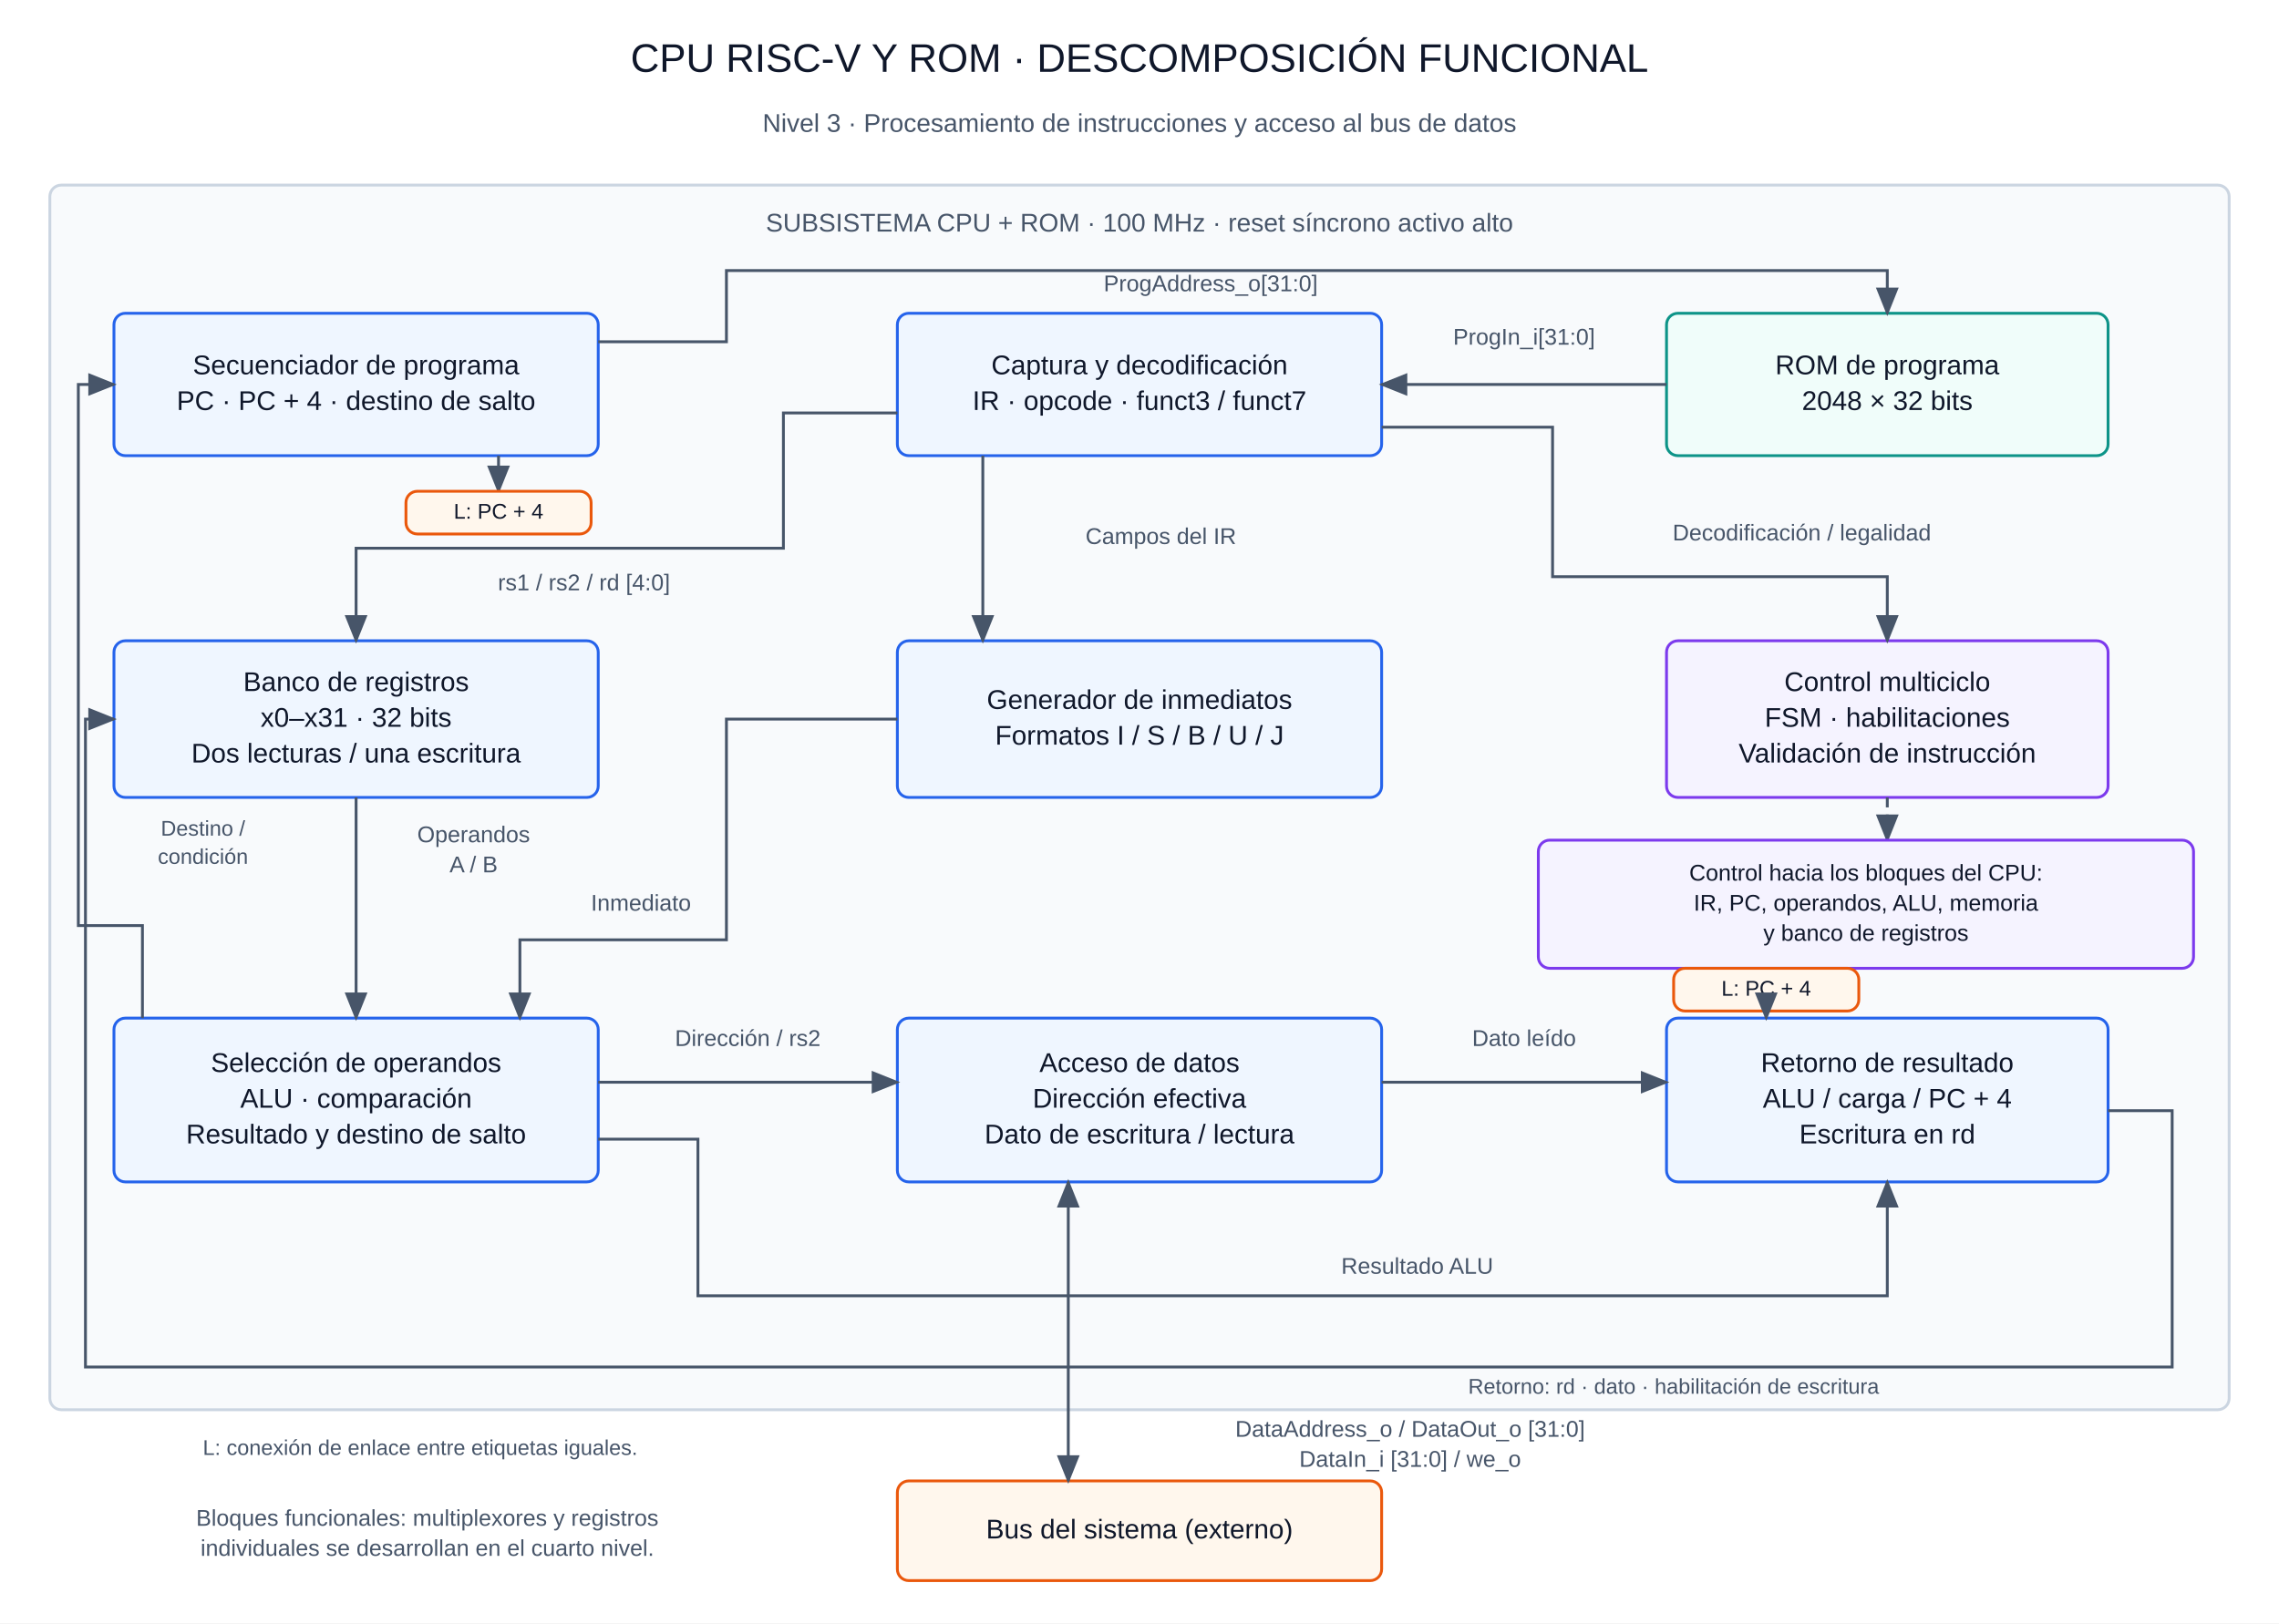
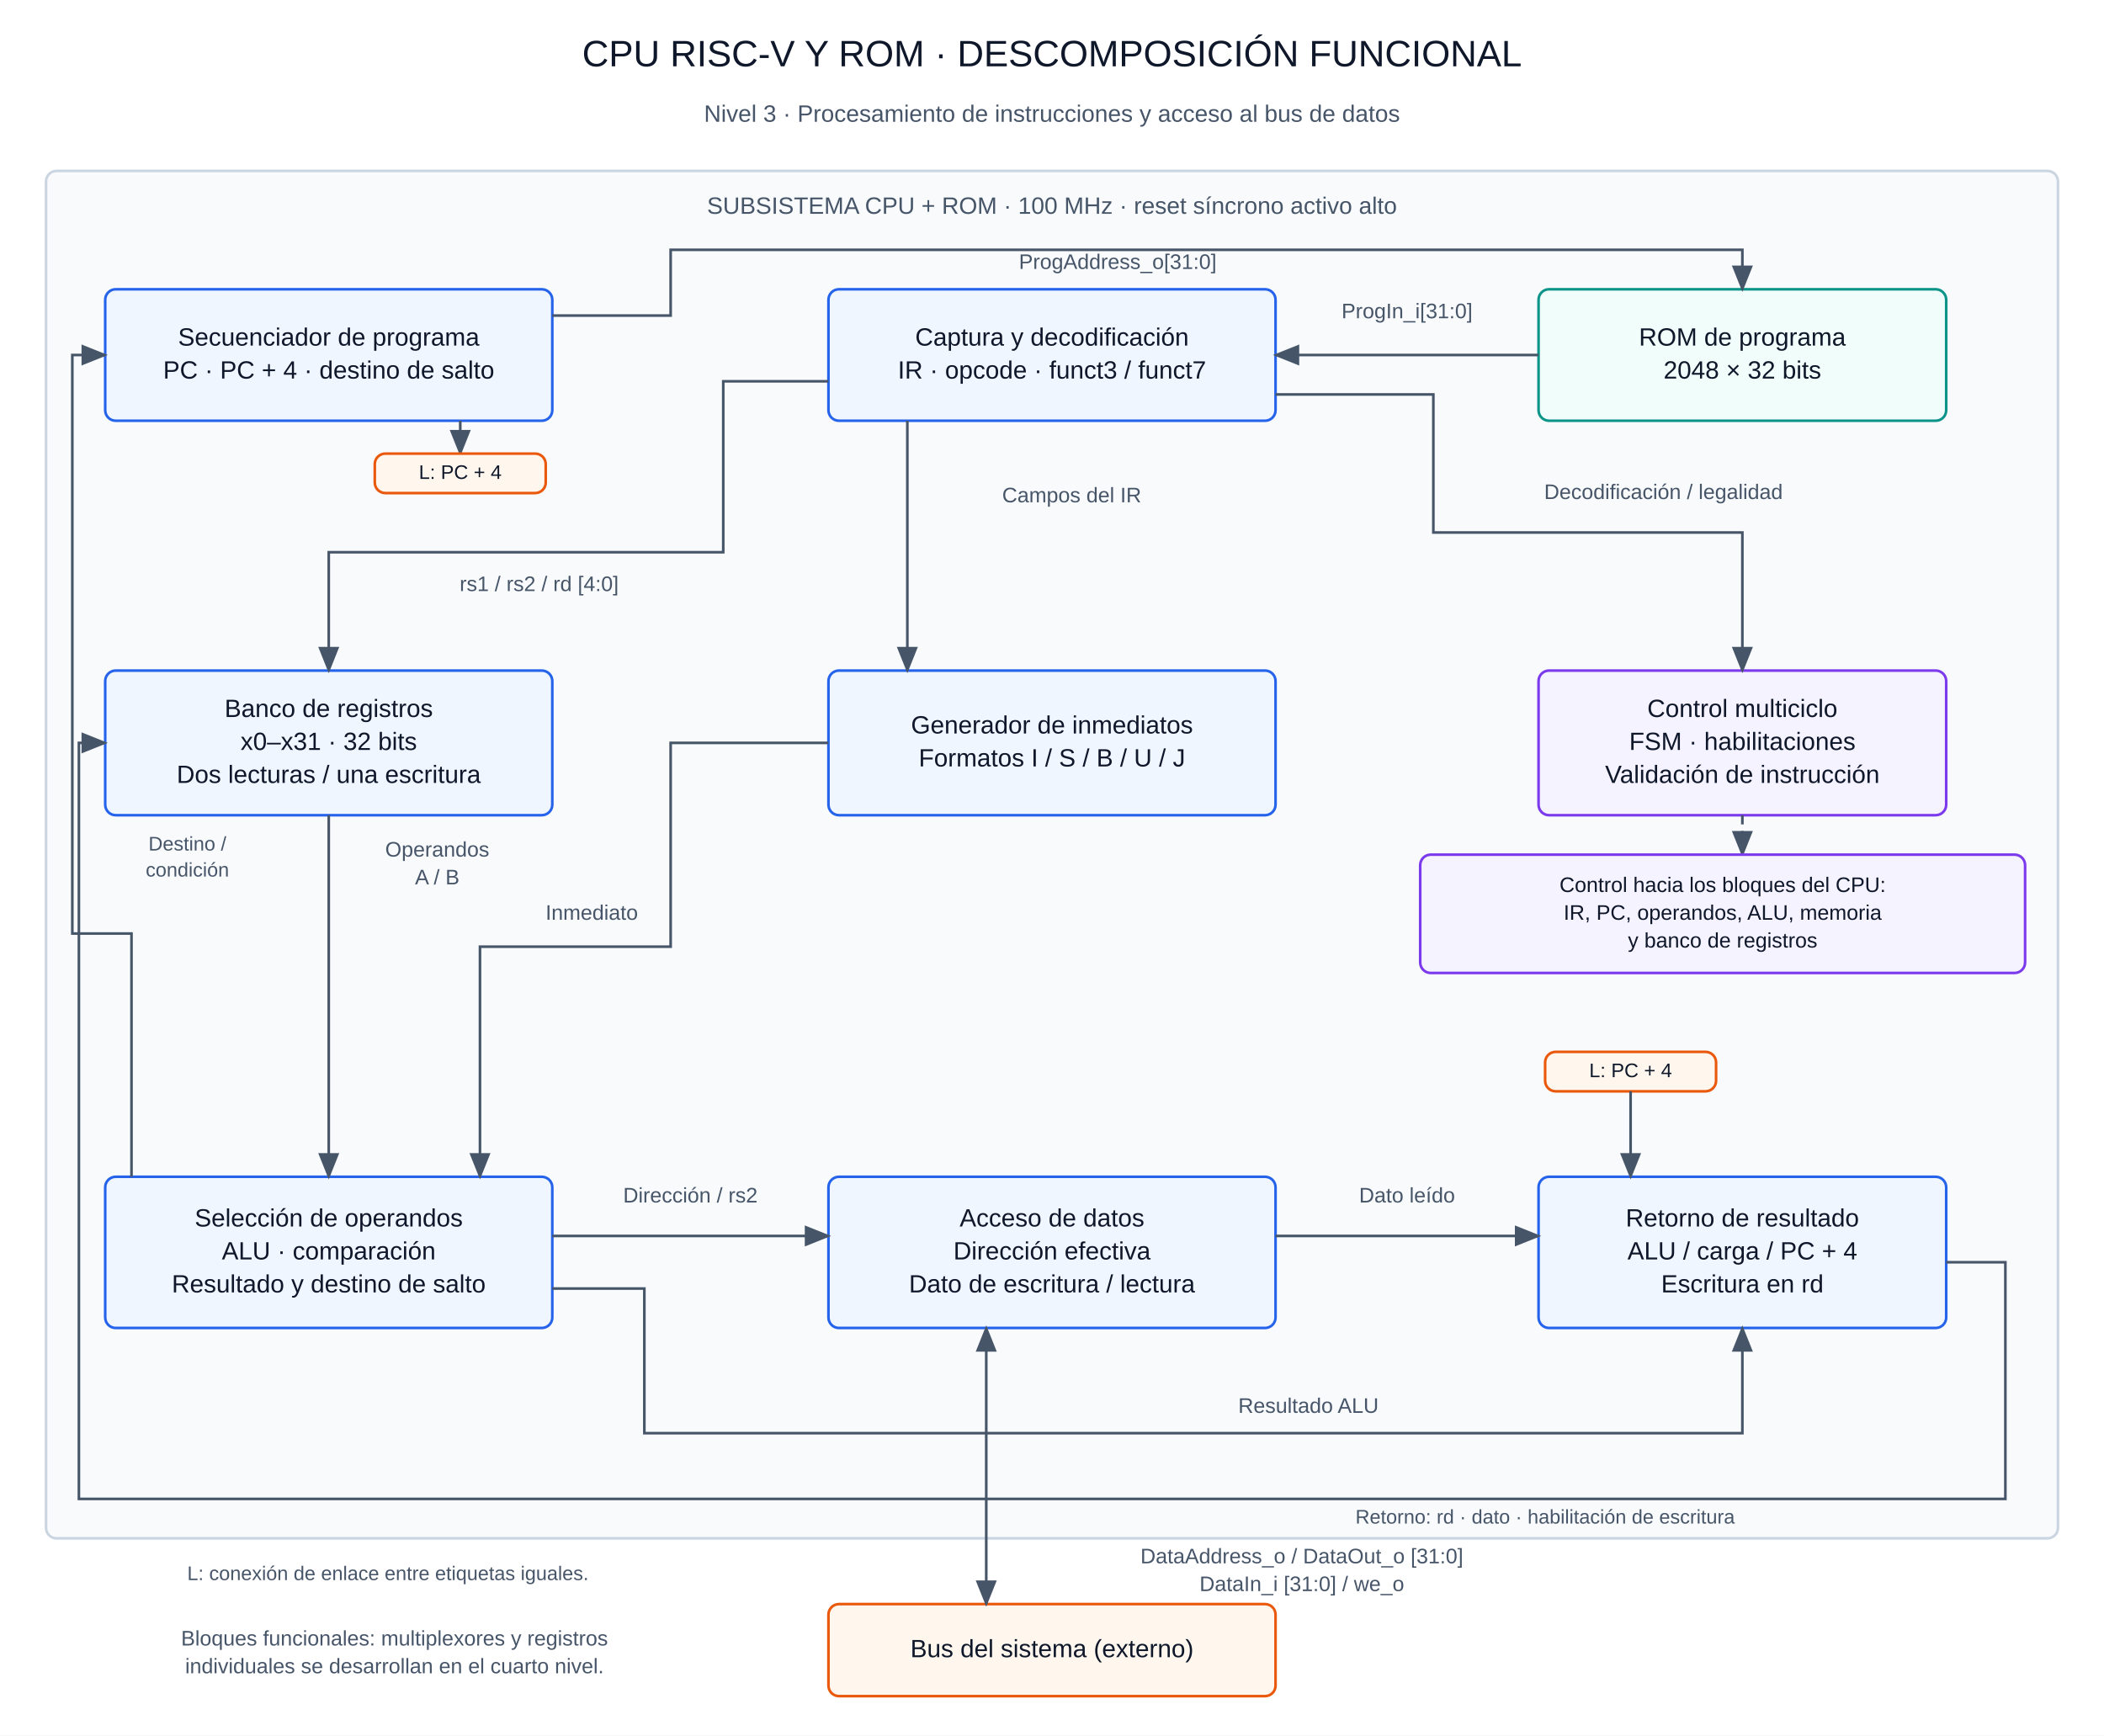
- <svg xmlns="http://www.w3.org/2000/svg" width="1600" height="1140" viewBox="0 0 1600 1140">
+ <svg xmlns="http://www.w3.org/2000/svg" width="1600" height="1320" viewBox="0 0 1600 1320">
  <defs>
    <marker id="arrow" markerWidth="10" markerHeight="8" refX="9" refY="4" orient="auto-start-reverse">
      <path d="M0,0 L10,4 L0,8 Z" fill="#475569" />
    </marker>
  </defs>
-   <rect width="1600" height="1140" fill="white" />
+   <rect width="1600" height="1320" fill="white" />
  <text x="800.0" y="42.5" text-anchor="middle" dominant-baseline="middle" font-family="Arial, Helvetica, sans-serif" font-size="28" fill="#0F172A">CPU RISC-V Y ROM · DESCOMPOSICIÓN FUNCIONAL</text>
  <text x="800.0" y="87.5" text-anchor="middle" dominant-baseline="middle" font-family="Arial, Helvetica, sans-serif" font-size="18" fill="#475569">Nivel 3 · Procesamiento de instrucciones y acceso al bus de datos</text>
-   <rect x="35" y="130" width="1530" height="860" rx="8" fill="#F8FAFC" stroke="#CBD5E1" stroke-width="2" />
-   <text x="800.0" y="560.0" text-anchor="middle" dominant-baseline="middle" font-family="Arial, Helvetica, sans-serif" font-size="19" fill="#0F172A" />
+   <rect x="35" y="130" width="1530" height="1040" rx="8" fill="#F8FAFC" stroke="#CBD5E1" stroke-width="2" />
+   <text x="800.0" y="650.0" text-anchor="middle" dominant-baseline="middle" font-family="Arial, Helvetica, sans-serif" font-size="19" fill="#0F172A" />
  <text x="800.0" y="157.5" text-anchor="middle" dominant-baseline="middle" font-family="Arial, Helvetica, sans-serif" font-size="18" fill="#475569">SUBSISTEMA CPU + ROM · 100 MHz · reset síncrono activo alto</text>
  <rect x="80" y="220" width="340" height="100" rx="8" fill="#EFF6FF" stroke="#2563EB" stroke-width="2" />
  <text x="250.0" y="257.46" text-anchor="middle" dominant-baseline="middle" font-family="Arial, Helvetica, sans-serif" font-size="19" fill="#0F172A">Secuenciador de programa</text>
  <text x="250.0" y="282.54" text-anchor="middle" dominant-baseline="middle" font-family="Arial, Helvetica, sans-serif" font-size="19" fill="#0F172A">PC · PC + 4 · destino de salto</text>
  <rect x="630" y="220" width="340" height="100" rx="8" fill="#EFF6FF" stroke="#2563EB" stroke-width="2" />
  <text x="800.0" y="257.46" text-anchor="middle" dominant-baseline="middle" font-family="Arial, Helvetica, sans-serif" font-size="19" fill="#0F172A">Captura y decodificación</text>
  <text x="800.0" y="282.54" text-anchor="middle" dominant-baseline="middle" font-family="Arial, Helvetica, sans-serif" font-size="19" fill="#0F172A">IR · opcode · funct3 / funct7</text>
  <rect x="1170" y="220" width="310" height="100" rx="8" fill="#F0FDFA" stroke="#0D9488" stroke-width="2" />
  <text x="1325.0" y="257.46" text-anchor="middle" dominant-baseline="middle" font-family="Arial, Helvetica, sans-serif" font-size="19" fill="#0F172A">ROM de programa</text>
  <text x="1325.0" y="282.54" text-anchor="middle" dominant-baseline="middle" font-family="Arial, Helvetica, sans-serif" font-size="19" fill="#0F172A">2048 × 32 bits</text>
  <polyline points="420,240 510,240 510,190 1325,190 1325,220" fill="none" stroke="#475569" stroke-width="2" marker-end="url(#arrow)" />
  <text x="850.0" y="200.0" text-anchor="middle" dominant-baseline="middle" font-family="Arial, Helvetica, sans-serif" font-size="16" fill="#475569">ProgAddress_o[31:0]</text>
  <polyline points="1170,270 970,270" fill="none" stroke="#475569" stroke-width="2" marker-end="url(#arrow)" />
  <text x="1070.0" y="237.5" text-anchor="middle" dominant-baseline="middle" font-family="Arial, Helvetica, sans-serif" font-size="16" fill="#475569">ProgIn_i[31:0]</text>
-   <rect x="80" y="450" width="340" height="110" rx="8" fill="#EFF6FF" stroke="#2563EB" stroke-width="2" />
-   <text x="250.0" y="479.92" text-anchor="middle" dominant-baseline="middle" font-family="Arial, Helvetica, sans-serif" font-size="19" fill="#0F172A">Banco de registros</text>
-   <text x="250.0" y="505.0" text-anchor="middle" dominant-baseline="middle" font-family="Arial, Helvetica, sans-serif" font-size="19" fill="#0F172A">x0–x31 · 32 bits</text>
-   <text x="250.0" y="530.08" text-anchor="middle" dominant-baseline="middle" font-family="Arial, Helvetica, sans-serif" font-size="19" fill="#0F172A">Dos lecturas / una escritura</text>
-   <rect x="630" y="450" width="340" height="110" rx="8" fill="#EFF6FF" stroke="#2563EB" stroke-width="2" />
-   <text x="800.0" y="492.46" text-anchor="middle" dominant-baseline="middle" font-family="Arial, Helvetica, sans-serif" font-size="19" fill="#0F172A">Generador de inmediatos</text>
-   <text x="800.0" y="517.54" text-anchor="middle" dominant-baseline="middle" font-family="Arial, Helvetica, sans-serif" font-size="19" fill="#0F172A">Formatos I / S / B / U / J</text>
-   <rect x="1170" y="450" width="310" height="110" rx="8" fill="#F5F3FF" stroke="#7C3AED" stroke-width="2" />
-   <text x="1325.0" y="479.92" text-anchor="middle" dominant-baseline="middle" font-family="Arial, Helvetica, sans-serif" font-size="19" fill="#0F172A">Control multiciclo</text>
-   <text x="1325.0" y="505.0" text-anchor="middle" dominant-baseline="middle" font-family="Arial, Helvetica, sans-serif" font-size="19" fill="#0F172A">FSM · habilitaciones</text>
-   <text x="1325.0" y="530.08" text-anchor="middle" dominant-baseline="middle" font-family="Arial, Helvetica, sans-serif" font-size="19" fill="#0F172A">Validación de instrucción</text>
-   <polyline points="690,320 690,450" fill="none" stroke="#475569" stroke-width="2" marker-end="url(#arrow)" />
+   <rect x="80" y="510" width="340" height="110" rx="8" fill="#EFF6FF" stroke="#2563EB" stroke-width="2" />
+   <text x="250.0" y="539.92" text-anchor="middle" dominant-baseline="middle" font-family="Arial, Helvetica, sans-serif" font-size="19" fill="#0F172A">Banco de registros</text>
+   <text x="250.0" y="565.0" text-anchor="middle" dominant-baseline="middle" font-family="Arial, Helvetica, sans-serif" font-size="19" fill="#0F172A">x0–x31 · 32 bits</text>
+   <text x="250.0" y="590.08" text-anchor="middle" dominant-baseline="middle" font-family="Arial, Helvetica, sans-serif" font-size="19" fill="#0F172A">Dos lecturas / una escritura</text>
+   <rect x="630" y="510" width="340" height="110" rx="8" fill="#EFF6FF" stroke="#2563EB" stroke-width="2" />
+   <text x="800.0" y="552.46" text-anchor="middle" dominant-baseline="middle" font-family="Arial, Helvetica, sans-serif" font-size="19" fill="#0F172A">Generador de inmediatos</text>
+   <text x="800.0" y="577.54" text-anchor="middle" dominant-baseline="middle" font-family="Arial, Helvetica, sans-serif" font-size="19" fill="#0F172A">Formatos I / S / B / U / J</text>
+   <rect x="1170" y="510" width="310" height="110" rx="8" fill="#F5F3FF" stroke="#7C3AED" stroke-width="2" />
+   <text x="1325.0" y="539.92" text-anchor="middle" dominant-baseline="middle" font-family="Arial, Helvetica, sans-serif" font-size="19" fill="#0F172A">Control multiciclo</text>
+   <text x="1325.0" y="565.0" text-anchor="middle" dominant-baseline="middle" font-family="Arial, Helvetica, sans-serif" font-size="19" fill="#0F172A">FSM · habilitaciones</text>
+   <text x="1325.0" y="590.08" text-anchor="middle" dominant-baseline="middle" font-family="Arial, Helvetica, sans-serif" font-size="19" fill="#0F172A">Validación de instrucción</text>
+   <polyline points="690,320 690,510" fill="none" stroke="#475569" stroke-width="2" marker-end="url(#arrow)" />
  <text x="815.0" y="377.5" text-anchor="middle" dominant-baseline="middle" font-family="Arial, Helvetica, sans-serif" font-size="16" fill="#475569">Campos del IR</text>
-   <polyline points="630,290 550,290 550,385 250,385 250,450" fill="none" stroke="#475569" stroke-width="2" marker-end="url(#arrow)" />
-   <text x="410.0" y="410.0" text-anchor="middle" dominant-baseline="middle" font-family="Arial, Helvetica, sans-serif" font-size="16" fill="#475569">rs1 / rs2 / rd [4:0]</text>
-   <polyline points="970,300 1090,300 1090,405 1325,405 1325,450" fill="none" stroke="#475569" stroke-width="2" marker-end="url(#arrow)" />
+   <polyline points="630,290 550,290 550,420 250,420 250,510" fill="none" stroke="#475569" stroke-width="2" marker-end="url(#arrow)" />
+   <text x="410.0" y="445.0" text-anchor="middle" dominant-baseline="middle" font-family="Arial, Helvetica, sans-serif" font-size="16" fill="#475569">rs1 / rs2 / rd [4:0]</text>
+   <polyline points="970,300 1090,300 1090,405 1325,405 1325,510" fill="none" stroke="#475569" stroke-width="2" marker-end="url(#arrow)" />
  <text x="1265.0" y="375.0" text-anchor="middle" dominant-baseline="middle" font-family="Arial, Helvetica, sans-serif" font-size="16" fill="#475569">Decodificación / legalidad</text>
-   <rect x="80" y="715" width="340" height="115" rx="8" fill="#EFF6FF" stroke="#2563EB" stroke-width="2" />
-   <text x="250.0" y="747.42" text-anchor="middle" dominant-baseline="middle" font-family="Arial, Helvetica, sans-serif" font-size="19" fill="#0F172A">Selección de operandos</text>
-   <text x="250.0" y="772.5" text-anchor="middle" dominant-baseline="middle" font-family="Arial, Helvetica, sans-serif" font-size="19" fill="#0F172A">ALU · comparación</text>
-   <text x="250.0" y="797.58" text-anchor="middle" dominant-baseline="middle" font-family="Arial, Helvetica, sans-serif" font-size="19" fill="#0F172A">Resultado y destino de salto</text>
-   <rect x="630" y="715" width="340" height="115" rx="8" fill="#EFF6FF" stroke="#2563EB" stroke-width="2" />
-   <text x="800.0" y="747.42" text-anchor="middle" dominant-baseline="middle" font-family="Arial, Helvetica, sans-serif" font-size="19" fill="#0F172A">Acceso de datos</text>
-   <text x="800.0" y="772.5" text-anchor="middle" dominant-baseline="middle" font-family="Arial, Helvetica, sans-serif" font-size="19" fill="#0F172A">Dirección efectiva</text>
-   <text x="800.0" y="797.58" text-anchor="middle" dominant-baseline="middle" font-family="Arial, Helvetica, sans-serif" font-size="19" fill="#0F172A">Dato de escritura / lectura</text>
-   <rect x="1170" y="715" width="310" height="115" rx="8" fill="#EFF6FF" stroke="#2563EB" stroke-width="2" />
-   <text x="1325.0" y="747.42" text-anchor="middle" dominant-baseline="middle" font-family="Arial, Helvetica, sans-serif" font-size="19" fill="#0F172A">Retorno de resultado</text>
-   <text x="1325.0" y="772.5" text-anchor="middle" dominant-baseline="middle" font-family="Arial, Helvetica, sans-serif" font-size="19" fill="#0F172A">ALU / carga / PC + 4</text>
-   <text x="1325.0" y="797.58" text-anchor="middle" dominant-baseline="middle" font-family="Arial, Helvetica, sans-serif" font-size="19" fill="#0F172A">Escritura en rd</text>
-   <polyline points="250,560 250,715" fill="none" stroke="#475569" stroke-width="2" marker-end="url(#arrow)" />
-   <text x="332.5" y="586.94" text-anchor="middle" dominant-baseline="middle" font-family="Arial, Helvetica, sans-serif" font-size="16" fill="#475569">Operandos</text>
-   <text x="332.5" y="608.06" text-anchor="middle" dominant-baseline="middle" font-family="Arial, Helvetica, sans-serif" font-size="16" fill="#475569">A / B</text>
-   <polyline points="630,505 510,505 510,660 365,660 365,715" fill="none" stroke="#475569" stroke-width="2" marker-end="url(#arrow)" />
-   <text x="450.0" y="635.0" text-anchor="middle" dominant-baseline="middle" font-family="Arial, Helvetica, sans-serif" font-size="16" fill="#475569">Inmediato</text>
-   <polyline points="420,760 630,760" fill="none" stroke="#475569" stroke-width="2" marker-end="url(#arrow)" />
-   <text x="525.0" y="730.0" text-anchor="middle" dominant-baseline="middle" font-family="Arial, Helvetica, sans-serif" font-size="16" fill="#475569">Dirección / rs2</text>
-   <polyline points="970,760 1170,760" fill="none" stroke="#475569" stroke-width="2" marker-end="url(#arrow)" />
-   <text x="1070.0" y="730.0" text-anchor="middle" dominant-baseline="middle" font-family="Arial, Helvetica, sans-serif" font-size="16" fill="#475569">Dato leído</text>
-   <polyline points="420,800 490,800 490,910 1325,910 1325,830" fill="none" stroke="#475569" stroke-width="2" marker-end="url(#arrow)" />
-   <text x="995.0" y="890.0" text-anchor="middle" dominant-baseline="middle" font-family="Arial, Helvetica, sans-serif" font-size="16" fill="#475569">Resultado ALU</text>
-   <polyline points="1480,780 1525,780 1525,960 60,960 60,505 80,505" fill="none" stroke="#475569" stroke-width="2" marker-end="url(#arrow)" />
-   <text x="1175.0" y="974.5" text-anchor="middle" dominant-baseline="middle" font-family="Arial, Helvetica, sans-serif" font-size="15" fill="#475569">Retorno: rd · dato · habilitación de escritura</text>
-   <polyline points="100,715 100,650 55,650 55,270 80,270" fill="none" stroke="#475569" stroke-width="2" marker-end="url(#arrow)" />
-   <text x="142.5" y="582.6" text-anchor="middle" dominant-baseline="middle" font-family="Arial, Helvetica, sans-serif" font-size="15" fill="#475569">Destino /</text>
-   <text x="142.5" y="602.4" text-anchor="middle" dominant-baseline="middle" font-family="Arial, Helvetica, sans-serif" font-size="15" fill="#475569">condición</text>
-   <polyline points="1325,560 1325,590" fill="none" stroke="#475569" stroke-width="2" marker-end="url(#arrow)" stroke-dasharray="7 5" />
-   <rect x="1080" y="590" width="460" height="90" rx="8" fill="#F5F3FF" stroke="#7C3AED" stroke-width="2" />
-   <text x="1310.0" y="613.88" text-anchor="middle" dominant-baseline="middle" font-family="Arial, Helvetica, sans-serif" font-size="16" fill="#0F172A">Control hacia los bloques del CPU:</text>
-   <text x="1310.0" y="635.0" text-anchor="middle" dominant-baseline="middle" font-family="Arial, Helvetica, sans-serif" font-size="16" fill="#0F172A">IR, PC, operandos, ALU, memoria</text>
-   <text x="1310.0" y="656.12" text-anchor="middle" dominant-baseline="middle" font-family="Arial, Helvetica, sans-serif" font-size="16" fill="#0F172A">y banco de registros</text>
-   <rect x="630" y="1040" width="340" height="70" rx="8" fill="#FFF7ED" stroke="#EA580C" stroke-width="2" />
-   <text x="800.0" y="1075.0" text-anchor="middle" dominant-baseline="middle" font-family="Arial, Helvetica, sans-serif" font-size="19" fill="#0F172A">Bus del sistema (externo)</text>
-   <polyline points="750,830 750,1040" fill="none" stroke="#475569" stroke-width="2" marker-end="url(#arrow)" marker-start="url(#arrow)" />
-   <text x="990.0" y="1004.44" text-anchor="middle" dominant-baseline="middle" font-family="Arial, Helvetica, sans-serif" font-size="16" fill="#475569">DataAddress_o / DataOut_o [31:0]</text>
-   <text x="990.0" y="1025.56" text-anchor="middle" dominant-baseline="middle" font-family="Arial, Helvetica, sans-serif" font-size="16" fill="#475569">DataIn_i [31:0] / we_o</text>
-   <text x="300.0" y="1066.94" text-anchor="middle" dominant-baseline="middle" font-family="Arial, Helvetica, sans-serif" font-size="16" fill="#475569">Bloques funcionales: multiplexores y registros</text>
-   <text x="300.0" y="1088.06" text-anchor="middle" dominant-baseline="middle" font-family="Arial, Helvetica, sans-serif" font-size="16" fill="#475569">individuales se desarrollan en el cuarto nivel.</text>
+   <rect x="80" y="895" width="340" height="115" rx="8" fill="#EFF6FF" stroke="#2563EB" stroke-width="2" />
+   <text x="250.0" y="927.42" text-anchor="middle" dominant-baseline="middle" font-family="Arial, Helvetica, sans-serif" font-size="19" fill="#0F172A">Selección de operandos</text>
+   <text x="250.0" y="952.5" text-anchor="middle" dominant-baseline="middle" font-family="Arial, Helvetica, sans-serif" font-size="19" fill="#0F172A">ALU · comparación</text>
+   <text x="250.0" y="977.58" text-anchor="middle" dominant-baseline="middle" font-family="Arial, Helvetica, sans-serif" font-size="19" fill="#0F172A">Resultado y destino de salto</text>
+   <rect x="630" y="895" width="340" height="115" rx="8" fill="#EFF6FF" stroke="#2563EB" stroke-width="2" />
+   <text x="800.0" y="927.42" text-anchor="middle" dominant-baseline="middle" font-family="Arial, Helvetica, sans-serif" font-size="19" fill="#0F172A">Acceso de datos</text>
+   <text x="800.0" y="952.5" text-anchor="middle" dominant-baseline="middle" font-family="Arial, Helvetica, sans-serif" font-size="19" fill="#0F172A">Dirección efectiva</text>
+   <text x="800.0" y="977.58" text-anchor="middle" dominant-baseline="middle" font-family="Arial, Helvetica, sans-serif" font-size="19" fill="#0F172A">Dato de escritura / lectura</text>
+   <rect x="1170" y="895" width="310" height="115" rx="8" fill="#EFF6FF" stroke="#2563EB" stroke-width="2" />
+   <text x="1325.0" y="927.42" text-anchor="middle" dominant-baseline="middle" font-family="Arial, Helvetica, sans-serif" font-size="19" fill="#0F172A">Retorno de resultado</text>
+   <text x="1325.0" y="952.5" text-anchor="middle" dominant-baseline="middle" font-family="Arial, Helvetica, sans-serif" font-size="19" fill="#0F172A">ALU / carga / PC + 4</text>
+   <text x="1325.0" y="977.58" text-anchor="middle" dominant-baseline="middle" font-family="Arial, Helvetica, sans-serif" font-size="19" fill="#0F172A">Escritura en rd</text>
+   <polyline points="250,620 250,895" fill="none" stroke="#475569" stroke-width="2" marker-end="url(#arrow)" />
+   <text x="332.5" y="646.94" text-anchor="middle" dominant-baseline="middle" font-family="Arial, Helvetica, sans-serif" font-size="16" fill="#475569">Operandos</text>
+   <text x="332.5" y="668.06" text-anchor="middle" dominant-baseline="middle" font-family="Arial, Helvetica, sans-serif" font-size="16" fill="#475569">A / B</text>
+   <polyline points="630,565 510,565 510,720 365,720 365,895" fill="none" stroke="#475569" stroke-width="2" marker-end="url(#arrow)" />
+   <text x="450.0" y="695.0" text-anchor="middle" dominant-baseline="middle" font-family="Arial, Helvetica, sans-serif" font-size="16" fill="#475569">Inmediato</text>
+   <polyline points="420,940 630,940" fill="none" stroke="#475569" stroke-width="2" marker-end="url(#arrow)" />
+   <text x="525.0" y="910.0" text-anchor="middle" dominant-baseline="middle" font-family="Arial, Helvetica, sans-serif" font-size="16" fill="#475569">Dirección / rs2</text>
+   <polyline points="970,940 1170,940" fill="none" stroke="#475569" stroke-width="2" marker-end="url(#arrow)" />
+   <text x="1070.0" y="910.0" text-anchor="middle" dominant-baseline="middle" font-family="Arial, Helvetica, sans-serif" font-size="16" fill="#475569">Dato leído</text>
+   <polyline points="420,980 490,980 490,1090 1325,1090 1325,1010" fill="none" stroke="#475569" stroke-width="2" marker-end="url(#arrow)" />
+   <text x="995.0" y="1070.0" text-anchor="middle" dominant-baseline="middle" font-family="Arial, Helvetica, sans-serif" font-size="16" fill="#475569">Resultado ALU</text>
+   <polyline points="1480,960 1525,960 1525,1140 60,1140 60,565 80,565" fill="none" stroke="#475569" stroke-width="2" marker-end="url(#arrow)" />
+   <text x="1175.0" y="1154.5" text-anchor="middle" dominant-baseline="middle" font-family="Arial, Helvetica, sans-serif" font-size="15" fill="#475569">Retorno: rd · dato · habilitación de escritura</text>
+   <polyline points="100,895 100,710 55,710 55,270 80,270" fill="none" stroke="#475569" stroke-width="2" marker-end="url(#arrow)" />
+   <text x="142.5" y="642.6" text-anchor="middle" dominant-baseline="middle" font-family="Arial, Helvetica, sans-serif" font-size="15" fill="#475569">Destino /</text>
+   <text x="142.5" y="662.4" text-anchor="middle" dominant-baseline="middle" font-family="Arial, Helvetica, sans-serif" font-size="15" fill="#475569">condición</text>
+   <polyline points="1325,620 1325,650" fill="none" stroke="#475569" stroke-width="2" marker-end="url(#arrow)" stroke-dasharray="7 5" />
+   <rect x="1080" y="650" width="460" height="90" rx="8" fill="#F5F3FF" stroke="#7C3AED" stroke-width="2" />
+   <text x="1310.0" y="673.88" text-anchor="middle" dominant-baseline="middle" font-family="Arial, Helvetica, sans-serif" font-size="16" fill="#0F172A">Control hacia los bloques del CPU:</text>
+   <text x="1310.0" y="695.0" text-anchor="middle" dominant-baseline="middle" font-family="Arial, Helvetica, sans-serif" font-size="16" fill="#0F172A">IR, PC, operandos, ALU, memoria</text>
+   <text x="1310.0" y="716.12" text-anchor="middle" dominant-baseline="middle" font-family="Arial, Helvetica, sans-serif" font-size="16" fill="#0F172A">y banco de registros</text>
+   <rect x="630" y="1220" width="340" height="70" rx="8" fill="#FFF7ED" stroke="#EA580C" stroke-width="2" />
+   <text x="800.0" y="1255.0" text-anchor="middle" dominant-baseline="middle" font-family="Arial, Helvetica, sans-serif" font-size="19" fill="#0F172A">Bus del sistema (externo)</text>
+   <polyline points="750,1010 750,1220" fill="none" stroke="#475569" stroke-width="2" marker-end="url(#arrow)" marker-start="url(#arrow)" />
+   <text x="990.0" y="1184.44" text-anchor="middle" dominant-baseline="middle" font-family="Arial, Helvetica, sans-serif" font-size="16" fill="#475569">DataAddress_o / DataOut_o [31:0]</text>
+   <text x="990.0" y="1205.56" text-anchor="middle" dominant-baseline="middle" font-family="Arial, Helvetica, sans-serif" font-size="16" fill="#475569">DataIn_i [31:0] / we_o</text>
+   <text x="300.0" y="1246.94" text-anchor="middle" dominant-baseline="middle" font-family="Arial, Helvetica, sans-serif" font-size="16" fill="#475569">Bloques funcionales: multiplexores y registros</text>
+   <text x="300.0" y="1268.06" text-anchor="middle" dominant-baseline="middle" font-family="Arial, Helvetica, sans-serif" font-size="16" fill="#475569">individuales se desarrollan en el cuarto nivel.</text>
  <polyline points="350,320 350,345" fill="none" stroke="#475569" stroke-width="2" marker-end="url(#arrow)" />
  <rect x="285" y="345" width="130" height="30" rx="8" fill="#FFF7ED" stroke="#EA580C" stroke-width="2" />
  <text x="350.0" y="360.0" text-anchor="middle" dominant-baseline="middle" font-family="Arial, Helvetica, sans-serif" font-size="15" fill="#0F172A">L: PC + 4</text>
-   <rect x="1175" y="680" width="130" height="30" rx="8" fill="#FFF7ED" stroke="#EA580C" stroke-width="2" />
-   <text x="1240.0" y="695.0" text-anchor="middle" dominant-baseline="middle" font-family="Arial, Helvetica, sans-serif" font-size="15" fill="#0F172A">L: PC + 4</text>
-   <polyline points="1240,710 1240,715" fill="none" stroke="#475569" stroke-width="2" marker-end="url(#arrow)" />
-   <text x="295.0" y="1017.5" text-anchor="middle" dominant-baseline="middle" font-family="Arial, Helvetica, sans-serif" font-size="15" fill="#475569">L: conexión de enlace entre etiquetas iguales.</text>
+   <rect x="1175" y="800" width="130" height="30" rx="8" fill="#FFF7ED" stroke="#EA580C" stroke-width="2" />
+   <text x="1240.0" y="815.0" text-anchor="middle" dominant-baseline="middle" font-family="Arial, Helvetica, sans-serif" font-size="15" fill="#0F172A">L: PC + 4</text>
+   <polyline points="1240,830 1240,895" fill="none" stroke="#475569" stroke-width="2" marker-end="url(#arrow)" />
+   <text x="295.0" y="1197.5" text-anchor="middle" dominant-baseline="middle" font-family="Arial, Helvetica, sans-serif" font-size="15" fill="#475569">L: conexión de enlace entre etiquetas iguales.</text>
</svg>
